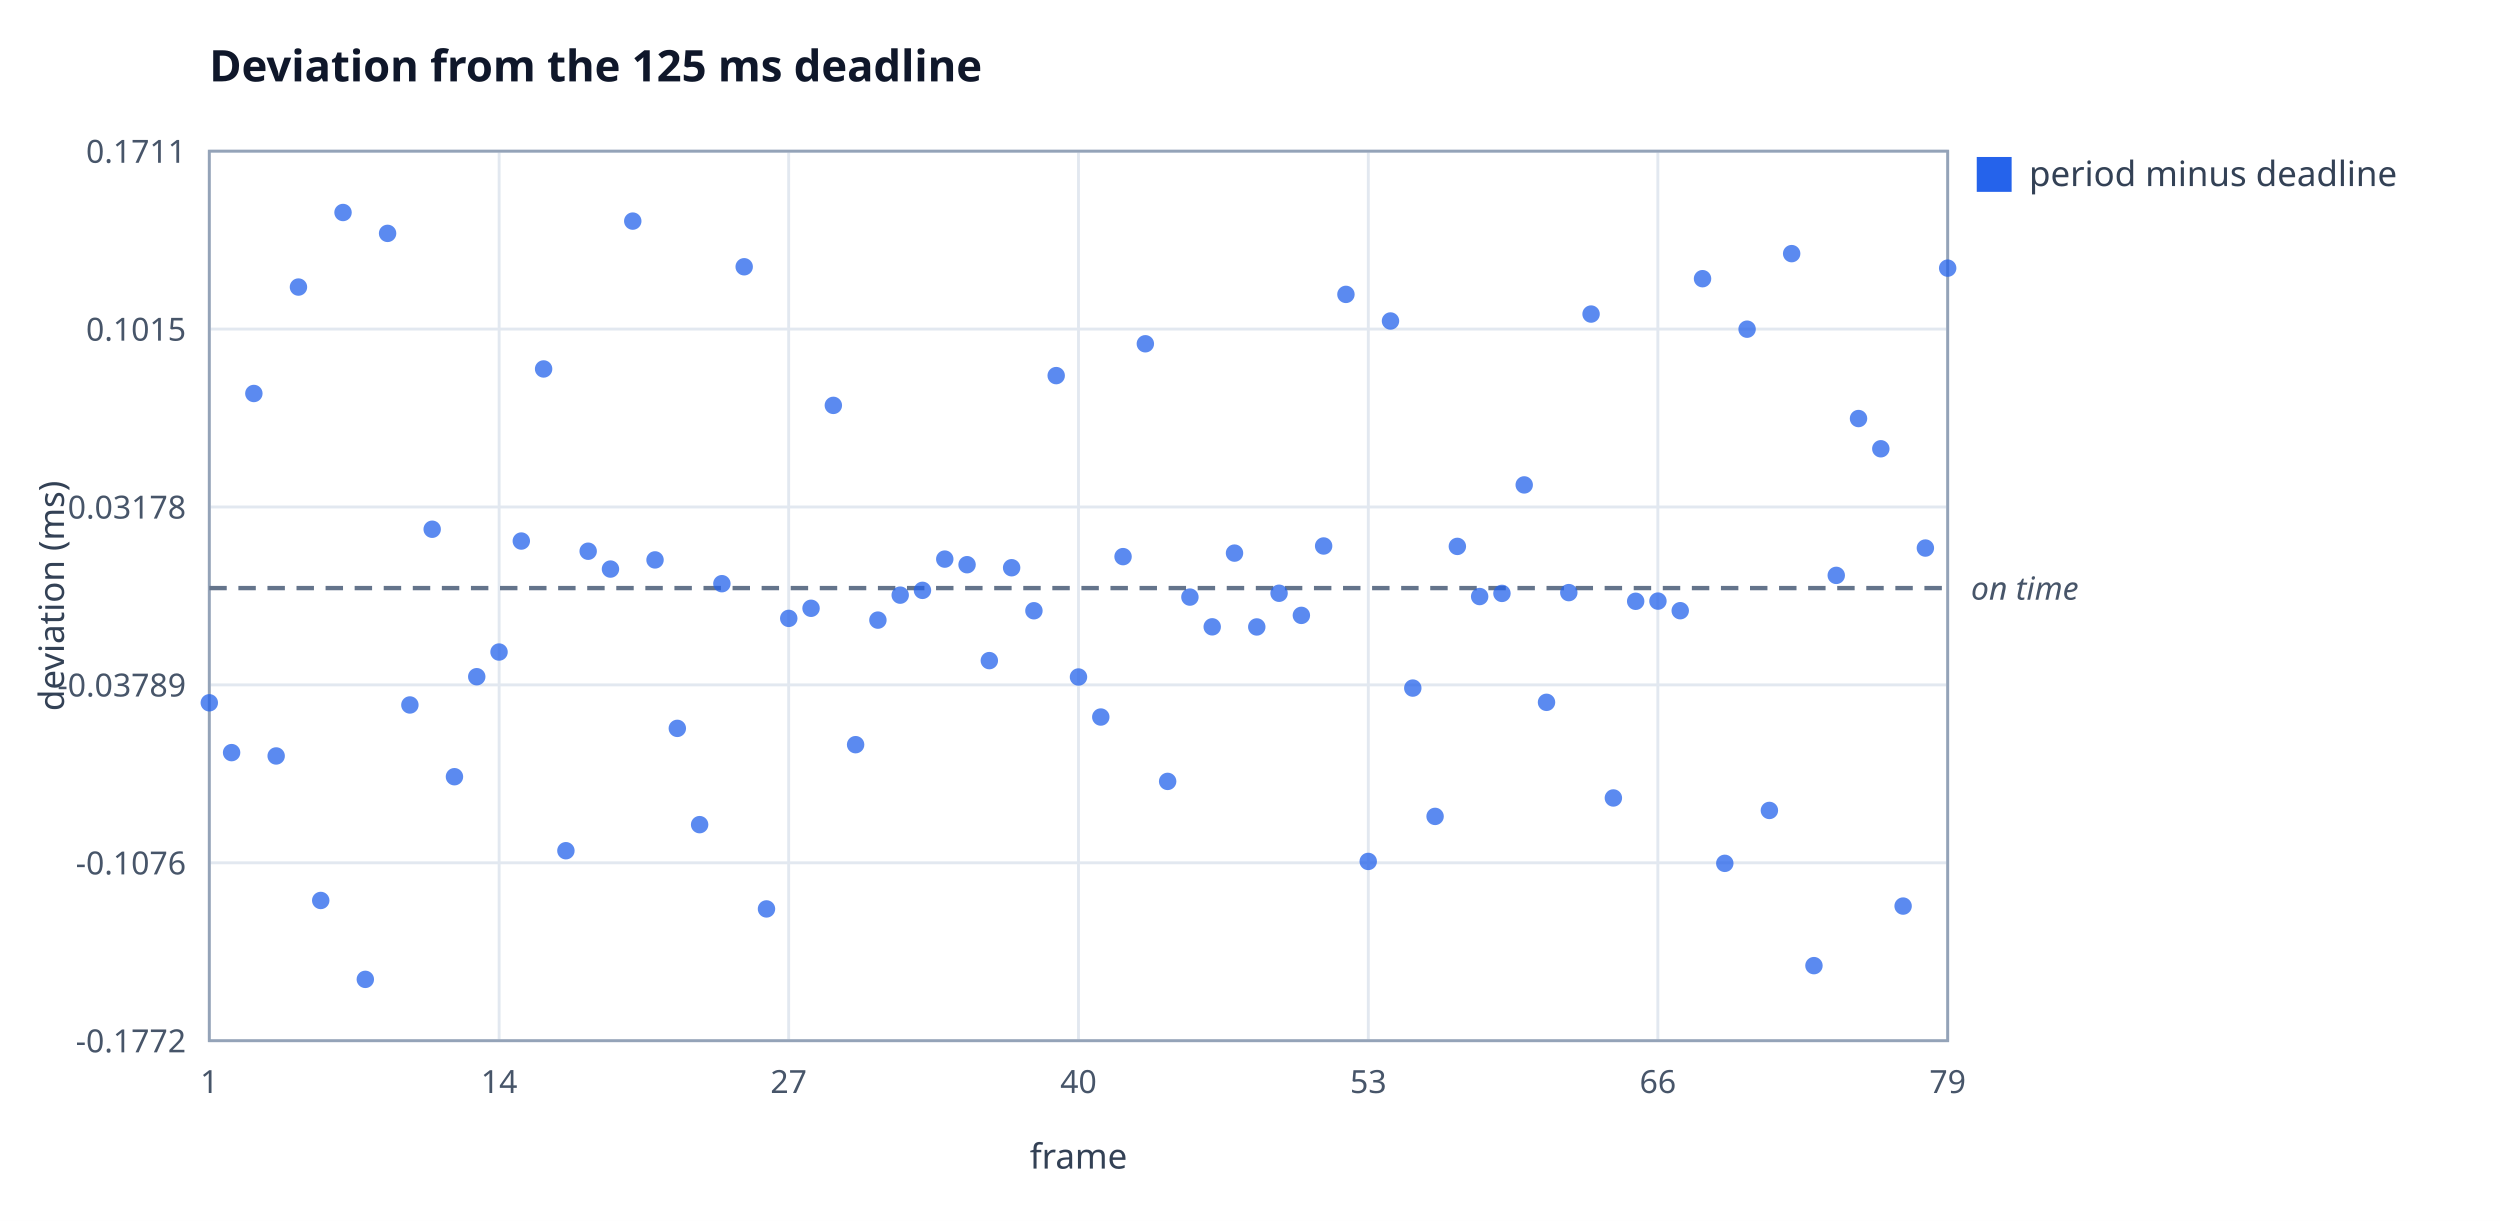
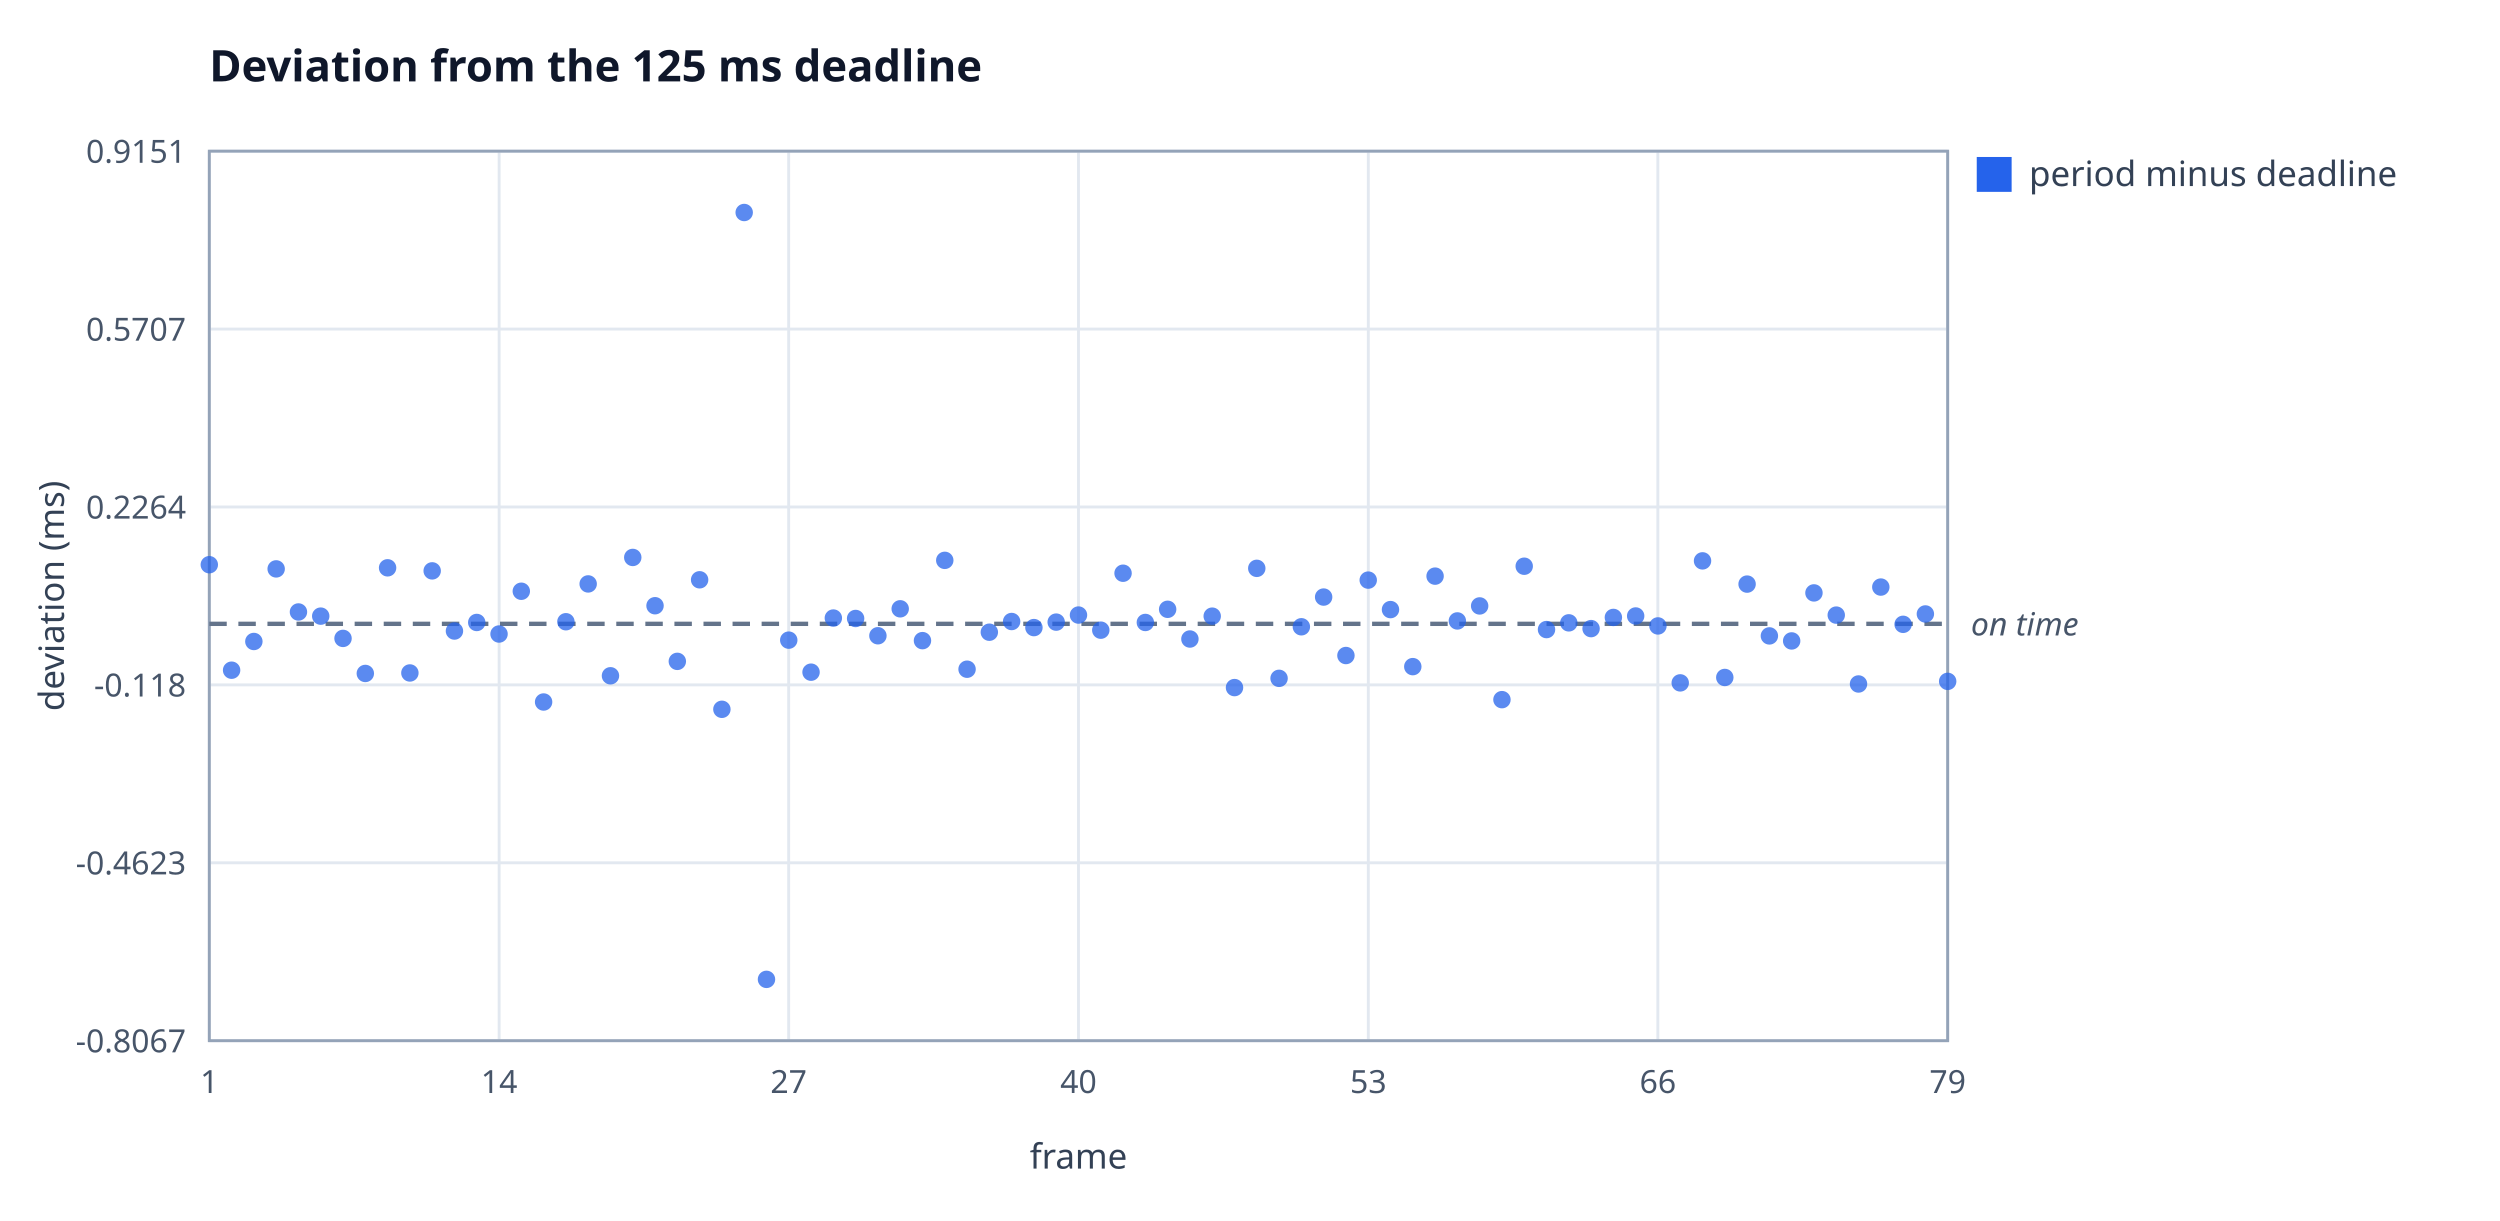
<svg xmlns="http://www.w3.org/2000/svg" viewBox="0 0 860 420" width="860" height="420" role="img" aria-label="Deviation from the 125 ms deadline">
  <style>
  .bg{fill:#ffffff}
  .frame{stroke:#94a3b8;stroke-width:1;fill:none}
  .grid{stroke:#e2e8f0;stroke-width:1}
  .tick{fill:#475569;font:11px sans-serif}
  .axis{fill:#334155;font:12px sans-serif}
  .title{fill:#0f172a;font:bold 15px sans-serif}
  .rule{stroke:#64748b;stroke-width:1.5;stroke-dasharray:6 4}
  .rulelab{fill:#475569;font:italic 11px sans-serif}
  .legend{fill:#334155;font:12px sans-serif}
  @media (prefers-color-scheme: dark){
    .bg{fill:#0b1120}
    .frame{stroke:#475569}
    .grid{stroke:#1e293b}
    .tick{fill:#94a3b8}
    .axis{fill:#cbd5e1}
    .title{fill:#f1f5f9}
    .rule{stroke:#94a3b8}
    .rulelab{fill:#94a3b8}
    .legend{fill:#cbd5e1}
  }
</style>
  <rect class="bg" x="0" y="0" width="860" height="420" />
  <text class="title" x="72.0" y="28">Deviation from the 125 ms deadline</text>
  <line class="grid" x1="72.0" y1="358.0" x2="670.0" y2="358.0" />
-   <text class="tick" x="64.0" y="362.0" text-anchor="end">-0.1772</text>
+   <text class="tick" x="64.0" y="362.0" text-anchor="end">-0.8067</text>
  <line class="grid" x1="72.0" y1="296.8" x2="670.0" y2="296.8" />
-   <text class="tick" x="64.0" y="300.8" text-anchor="end">-0.1076</text>
+   <text class="tick" x="64.0" y="300.8" text-anchor="end">-0.4623</text>
  <line class="grid" x1="72.0" y1="235.6" x2="670.0" y2="235.6" />
-   <text class="tick" x="64.0" y="239.6" text-anchor="end">-0.03789</text>
+   <text class="tick" x="64.0" y="239.6" text-anchor="end">-0.118</text>
  <line class="grid" x1="72.0" y1="174.4" x2="670.0" y2="174.4" />
-   <text class="tick" x="64.0" y="178.4" text-anchor="end">0.03178</text>
+   <text class="tick" x="64.0" y="178.4" text-anchor="end">0.2264</text>
  <line class="grid" x1="72.0" y1="113.2" x2="670.0" y2="113.2" />
-   <text class="tick" x="64.0" y="117.2" text-anchor="end">0.1015</text>
+   <text class="tick" x="64.0" y="117.2" text-anchor="end">0.5707</text>
  <line class="grid" x1="72.0" y1="52.0" x2="670.0" y2="52.0" />
-   <text class="tick" x="64.0" y="56.0" text-anchor="end">0.1711</text>
+   <text class="tick" x="64.0" y="56.0" text-anchor="end">0.9151</text>
  <line class="grid" x1="72.0" y1="52.0" x2="72.0" y2="358.0" />
  <text class="tick" x="72.0" y="376.0" text-anchor="middle">1</text>
  <line class="grid" x1="171.7" y1="52.0" x2="171.7" y2="358.0" />
  <text class="tick" x="171.7" y="376.0" text-anchor="middle">14</text>
  <line class="grid" x1="271.3" y1="52.0" x2="271.3" y2="358.0" />
  <text class="tick" x="271.3" y="376.0" text-anchor="middle">27</text>
  <line class="grid" x1="371.0" y1="52.0" x2="371.0" y2="358.0" />
  <text class="tick" x="371.0" y="376.0" text-anchor="middle">40</text>
  <line class="grid" x1="470.7" y1="52.0" x2="470.7" y2="358.0" />
  <text class="tick" x="470.7" y="376.0" text-anchor="middle">53</text>
  <line class="grid" x1="570.3" y1="52.0" x2="570.3" y2="358.0" />
  <text class="tick" x="570.3" y="376.0" text-anchor="middle">66</text>
  <line class="grid" x1="670.0" y1="52.0" x2="670.0" y2="358.0" />
  <text class="tick" x="670.0" y="376.0" text-anchor="middle">79</text>
  <rect class="frame" x="72.0" y="52.0" width="598.0" height="306.0" />
  <text class="axis" x="371.0" y="402.0" text-anchor="middle">frame</text>
  <text class="axis" x="22.0" y="205.0" text-anchor="middle" transform="rotate(-90 22.0 205.0)">deviation (ms)</text>
-   <line class="rule" x1="72.0" y1="202.3" x2="670.0" y2="202.3" />
-   <text class="rulelab" x="678.0" y="206.3">on time</text>
-   <circle cx="72.00" cy="241.76" r="3" fill="#2563eb" fill-opacity="0.75" />
-   <circle cx="79.67" cy="258.90" r="3" fill="#2563eb" fill-opacity="0.75" />
-   <circle cx="87.33" cy="135.36" r="3" fill="#2563eb" fill-opacity="0.75" />
-   <circle cx="95.00" cy="260.05" r="3" fill="#2563eb" fill-opacity="0.75" />
-   <circle cx="102.67" cy="98.75" r="3" fill="#2563eb" fill-opacity="0.75" />
-   <circle cx="110.33" cy="309.76" r="3" fill="#2563eb" fill-opacity="0.75" />
-   <circle cx="118.00" cy="73.10" r="3" fill="#2563eb" fill-opacity="0.75" />
-   <circle cx="125.67" cy="336.90" r="3" fill="#2563eb" fill-opacity="0.75" />
-   <circle cx="133.33" cy="80.28" r="3" fill="#2563eb" fill-opacity="0.75" />
-   <circle cx="141.00" cy="242.51" r="3" fill="#2563eb" fill-opacity="0.75" />
-   <circle cx="148.67" cy="182.06" r="3" fill="#2563eb" fill-opacity="0.75" />
-   <circle cx="156.33" cy="267.19" r="3" fill="#2563eb" fill-opacity="0.75" />
-   <circle cx="164.00" cy="232.79" r="3" fill="#2563eb" fill-opacity="0.75" />
-   <circle cx="171.67" cy="224.30" r="3" fill="#2563eb" fill-opacity="0.75" />
-   <circle cx="179.33" cy="186.12" r="3" fill="#2563eb" fill-opacity="0.75" />
-   <circle cx="187.00" cy="126.92" r="3" fill="#2563eb" fill-opacity="0.75" />
-   <circle cx="194.67" cy="292.65" r="3" fill="#2563eb" fill-opacity="0.75" />
-   <circle cx="202.33" cy="189.62" r="3" fill="#2563eb" fill-opacity="0.75" />
-   <circle cx="210.00" cy="195.76" r="3" fill="#2563eb" fill-opacity="0.75" />
-   <circle cx="217.67" cy="76.06" r="3" fill="#2563eb" fill-opacity="0.75" />
-   <circle cx="225.33" cy="192.61" r="3" fill="#2563eb" fill-opacity="0.75" />
-   <circle cx="233.00" cy="250.56" r="3" fill="#2563eb" fill-opacity="0.75" />
-   <circle cx="240.67" cy="283.68" r="3" fill="#2563eb" fill-opacity="0.75" />
-   <circle cx="248.33" cy="200.79" r="3" fill="#2563eb" fill-opacity="0.75" />
-   <circle cx="256.00" cy="91.77" r="3" fill="#2563eb" fill-opacity="0.75" />
-   <circle cx="263.67" cy="312.67" r="3" fill="#2563eb" fill-opacity="0.75" />
-   <circle cx="271.33" cy="212.72" r="3" fill="#2563eb" fill-opacity="0.75" />
-   <circle cx="279.00" cy="209.25" r="3" fill="#2563eb" fill-opacity="0.75" />
-   <circle cx="286.67" cy="139.45" r="3" fill="#2563eb" fill-opacity="0.75" />
-   <circle cx="294.33" cy="256.17" r="3" fill="#2563eb" fill-opacity="0.75" />
-   <circle cx="302.00" cy="213.32" r="3" fill="#2563eb" fill-opacity="0.75" />
-   <circle cx="309.67" cy="204.73" r="3" fill="#2563eb" fill-opacity="0.75" />
-   <circle cx="317.33" cy="203.08" r="3" fill="#2563eb" fill-opacity="0.75" />
-   <circle cx="325.00" cy="192.33" r="3" fill="#2563eb" fill-opacity="0.75" />
-   <circle cx="332.67" cy="194.26" r="3" fill="#2563eb" fill-opacity="0.75" />
-   <circle cx="340.33" cy="227.25" r="3" fill="#2563eb" fill-opacity="0.75" />
-   <circle cx="348.00" cy="195.30" r="3" fill="#2563eb" fill-opacity="0.75" />
-   <circle cx="355.67" cy="210.10" r="3" fill="#2563eb" fill-opacity="0.75" />
-   <circle cx="363.33" cy="129.21" r="3" fill="#2563eb" fill-opacity="0.75" />
-   <circle cx="371.00" cy="232.89" r="3" fill="#2563eb" fill-opacity="0.75" />
-   <circle cx="378.67" cy="246.66" r="3" fill="#2563eb" fill-opacity="0.75" />
-   <circle cx="386.33" cy="191.48" r="3" fill="#2563eb" fill-opacity="0.75" />
-   <circle cx="394.00" cy="118.26" r="3" fill="#2563eb" fill-opacity="0.75" />
-   <circle cx="401.67" cy="268.80" r="3" fill="#2563eb" fill-opacity="0.75" />
-   <circle cx="409.33" cy="205.40" r="3" fill="#2563eb" fill-opacity="0.75" />
-   <circle cx="417.00" cy="215.63" r="3" fill="#2563eb" fill-opacity="0.75" />
-   <circle cx="424.67" cy="190.27" r="3" fill="#2563eb" fill-opacity="0.75" />
-   <circle cx="432.33" cy="215.67" r="3" fill="#2563eb" fill-opacity="0.75" />
-   <circle cx="440.00" cy="204.08" r="3" fill="#2563eb" fill-opacity="0.75" />
-   <circle cx="447.67" cy="211.69" r="3" fill="#2563eb" fill-opacity="0.75" />
-   <circle cx="455.33" cy="187.82" r="3" fill="#2563eb" fill-opacity="0.75" />
-   <circle cx="463.00" cy="101.27" r="3" fill="#2563eb" fill-opacity="0.75" />
-   <circle cx="470.67" cy="296.33" r="3" fill="#2563eb" fill-opacity="0.75" />
-   <circle cx="478.33" cy="110.42" r="3" fill="#2563eb" fill-opacity="0.75" />
-   <circle cx="486.00" cy="236.70" r="3" fill="#2563eb" fill-opacity="0.75" />
-   <circle cx="493.67" cy="280.84" r="3" fill="#2563eb" fill-opacity="0.75" />
-   <circle cx="501.33" cy="187.96" r="3" fill="#2563eb" fill-opacity="0.75" />
-   <circle cx="509.00" cy="205.21" r="3" fill="#2563eb" fill-opacity="0.75" />
-   <circle cx="516.67" cy="204.13" r="3" fill="#2563eb" fill-opacity="0.75" />
-   <circle cx="524.33" cy="166.81" r="3" fill="#2563eb" fill-opacity="0.75" />
-   <circle cx="532.00" cy="241.60" r="3" fill="#2563eb" fill-opacity="0.75" />
-   <circle cx="539.67" cy="203.86" r="3" fill="#2563eb" fill-opacity="0.75" />
-   <circle cx="547.33" cy="108.04" r="3" fill="#2563eb" fill-opacity="0.75" />
-   <circle cx="555.00" cy="274.50" r="3" fill="#2563eb" fill-opacity="0.75" />
-   <circle cx="562.67" cy="206.84" r="3" fill="#2563eb" fill-opacity="0.75" />
-   <circle cx="570.33" cy="206.78" r="3" fill="#2563eb" fill-opacity="0.75" />
-   <circle cx="578.00" cy="210.08" r="3" fill="#2563eb" fill-opacity="0.75" />
-   <circle cx="585.67" cy="95.87" r="3" fill="#2563eb" fill-opacity="0.75" />
-   <circle cx="593.33" cy="296.99" r="3" fill="#2563eb" fill-opacity="0.75" />
-   <circle cx="601.00" cy="113.24" r="3" fill="#2563eb" fill-opacity="0.75" />
-   <circle cx="608.67" cy="278.79" r="3" fill="#2563eb" fill-opacity="0.75" />
-   <circle cx="616.33" cy="87.25" r="3" fill="#2563eb" fill-opacity="0.75" />
-   <circle cx="624.00" cy="332.18" r="3" fill="#2563eb" fill-opacity="0.75" />
-   <circle cx="631.67" cy="197.93" r="3" fill="#2563eb" fill-opacity="0.75" />
-   <circle cx="639.33" cy="143.98" r="3" fill="#2563eb" fill-opacity="0.75" />
-   <circle cx="647.00" cy="154.38" r="3" fill="#2563eb" fill-opacity="0.75" />
-   <circle cx="654.67" cy="311.69" r="3" fill="#2563eb" fill-opacity="0.75" />
-   <circle cx="662.33" cy="188.53" r="3" fill="#2563eb" fill-opacity="0.75" />
-   <circle cx="670.00" cy="92.24" r="3" fill="#2563eb" fill-opacity="0.75" />
+   <line class="rule" x1="72.0" y1="214.6" x2="670.0" y2="214.6" />
+   <text class="rulelab" x="678.0" y="218.6">on time</text>
+   <circle cx="72.00" cy="194.26" r="3" fill="#2563eb" fill-opacity="0.75" />
+   <circle cx="79.67" cy="230.55" r="3" fill="#2563eb" fill-opacity="0.75" />
+   <circle cx="87.33" cy="220.67" r="3" fill="#2563eb" fill-opacity="0.75" />
+   <circle cx="95.00" cy="195.70" r="3" fill="#2563eb" fill-opacity="0.75" />
+   <circle cx="102.67" cy="210.52" r="3" fill="#2563eb" fill-opacity="0.75" />
+   <circle cx="110.33" cy="211.95" r="3" fill="#2563eb" fill-opacity="0.75" />
+   <circle cx="118.00" cy="219.61" r="3" fill="#2563eb" fill-opacity="0.75" />
+   <circle cx="125.67" cy="231.67" r="3" fill="#2563eb" fill-opacity="0.75" />
+   <circle cx="133.33" cy="195.33" r="3" fill="#2563eb" fill-opacity="0.75" />
+   <circle cx="141.00" cy="231.50" r="3" fill="#2563eb" fill-opacity="0.75" />
+   <circle cx="148.67" cy="196.38" r="3" fill="#2563eb" fill-opacity="0.75" />
+   <circle cx="156.33" cy="217.07" r="3" fill="#2563eb" fill-opacity="0.75" />
+   <circle cx="164.00" cy="214.13" r="3" fill="#2563eb" fill-opacity="0.75" />
+   <circle cx="171.67" cy="218.10" r="3" fill="#2563eb" fill-opacity="0.75" />
+   <circle cx="179.33" cy="203.39" r="3" fill="#2563eb" fill-opacity="0.75" />
+   <circle cx="187.00" cy="241.49" r="3" fill="#2563eb" fill-opacity="0.75" />
+   <circle cx="194.67" cy="213.88" r="3" fill="#2563eb" fill-opacity="0.75" />
+   <circle cx="202.33" cy="200.87" r="3" fill="#2563eb" fill-opacity="0.75" />
+   <circle cx="210.00" cy="232.47" r="3" fill="#2563eb" fill-opacity="0.75" />
+   <circle cx="217.67" cy="191.76" r="3" fill="#2563eb" fill-opacity="0.75" />
+   <circle cx="225.33" cy="208.37" r="3" fill="#2563eb" fill-opacity="0.75" />
+   <circle cx="233.00" cy="227.51" r="3" fill="#2563eb" fill-opacity="0.75" />
+   <circle cx="240.67" cy="199.45" r="3" fill="#2563eb" fill-opacity="0.75" />
+   <circle cx="248.33" cy="244.00" r="3" fill="#2563eb" fill-opacity="0.75" />
+   <circle cx="256.00" cy="73.10" r="3" fill="#2563eb" fill-opacity="0.75" />
+   <circle cx="263.67" cy="336.90" r="3" fill="#2563eb" fill-opacity="0.75" />
+   <circle cx="271.33" cy="220.21" r="3" fill="#2563eb" fill-opacity="0.75" />
+   <circle cx="279.00" cy="231.23" r="3" fill="#2563eb" fill-opacity="0.75" />
+   <circle cx="286.67" cy="212.61" r="3" fill="#2563eb" fill-opacity="0.75" />
+   <circle cx="294.33" cy="212.76" r="3" fill="#2563eb" fill-opacity="0.75" />
+   <circle cx="302.00" cy="218.70" r="3" fill="#2563eb" fill-opacity="0.75" />
+   <circle cx="309.67" cy="209.43" r="3" fill="#2563eb" fill-opacity="0.75" />
+   <circle cx="317.33" cy="220.38" r="3" fill="#2563eb" fill-opacity="0.75" />
+   <circle cx="325.00" cy="192.76" r="3" fill="#2563eb" fill-opacity="0.75" />
+   <circle cx="332.67" cy="230.21" r="3" fill="#2563eb" fill-opacity="0.75" />
+   <circle cx="340.33" cy="217.48" r="3" fill="#2563eb" fill-opacity="0.75" />
+   <circle cx="348.00" cy="213.80" r="3" fill="#2563eb" fill-opacity="0.75" />
+   <circle cx="355.67" cy="215.89" r="3" fill="#2563eb" fill-opacity="0.75" />
+   <circle cx="363.33" cy="214.01" r="3" fill="#2563eb" fill-opacity="0.75" />
+   <circle cx="371.00" cy="211.58" r="3" fill="#2563eb" fill-opacity="0.75" />
+   <circle cx="378.67" cy="216.78" r="3" fill="#2563eb" fill-opacity="0.75" />
+   <circle cx="386.33" cy="197.19" r="3" fill="#2563eb" fill-opacity="0.75" />
+   <circle cx="394.00" cy="214.13" r="3" fill="#2563eb" fill-opacity="0.75" />
+   <circle cx="401.67" cy="209.60" r="3" fill="#2563eb" fill-opacity="0.75" />
+   <circle cx="409.33" cy="219.82" r="3" fill="#2563eb" fill-opacity="0.75" />
+   <circle cx="417.00" cy="211.96" r="3" fill="#2563eb" fill-opacity="0.75" />
+   <circle cx="424.67" cy="236.53" r="3" fill="#2563eb" fill-opacity="0.75" />
+   <circle cx="432.33" cy="195.51" r="3" fill="#2563eb" fill-opacity="0.75" />
+   <circle cx="440.00" cy="233.35" r="3" fill="#2563eb" fill-opacity="0.75" />
+   <circle cx="447.67" cy="215.61" r="3" fill="#2563eb" fill-opacity="0.75" />
+   <circle cx="455.33" cy="205.39" r="3" fill="#2563eb" fill-opacity="0.75" />
+   <circle cx="463.00" cy="225.50" r="3" fill="#2563eb" fill-opacity="0.75" />
+   <circle cx="470.67" cy="199.56" r="3" fill="#2563eb" fill-opacity="0.75" />
+   <circle cx="478.33" cy="209.70" r="3" fill="#2563eb" fill-opacity="0.75" />
+   <circle cx="486.00" cy="229.32" r="3" fill="#2563eb" fill-opacity="0.75" />
+   <circle cx="493.67" cy="198.19" r="3" fill="#2563eb" fill-opacity="0.75" />
+   <circle cx="501.33" cy="213.60" r="3" fill="#2563eb" fill-opacity="0.75" />
+   <circle cx="509.00" cy="208.44" r="3" fill="#2563eb" fill-opacity="0.75" />
+   <circle cx="516.67" cy="240.68" r="3" fill="#2563eb" fill-opacity="0.75" />
+   <circle cx="524.33" cy="194.78" r="3" fill="#2563eb" fill-opacity="0.75" />
+   <circle cx="532.00" cy="216.57" r="3" fill="#2563eb" fill-opacity="0.75" />
+   <circle cx="539.67" cy="214.26" r="3" fill="#2563eb" fill-opacity="0.75" />
+   <circle cx="547.33" cy="216.24" r="3" fill="#2563eb" fill-opacity="0.75" />
+   <circle cx="555.00" cy="212.40" r="3" fill="#2563eb" fill-opacity="0.75" />
+   <circle cx="562.67" cy="211.90" r="3" fill="#2563eb" fill-opacity="0.75" />
+   <circle cx="570.33" cy="215.32" r="3" fill="#2563eb" fill-opacity="0.75" />
+   <circle cx="578.00" cy="234.91" r="3" fill="#2563eb" fill-opacity="0.75" />
+   <circle cx="585.67" cy="192.94" r="3" fill="#2563eb" fill-opacity="0.75" />
+   <circle cx="593.33" cy="233.05" r="3" fill="#2563eb" fill-opacity="0.75" />
+   <circle cx="601.00" cy="200.93" r="3" fill="#2563eb" fill-opacity="0.75" />
+   <circle cx="608.67" cy="218.75" r="3" fill="#2563eb" fill-opacity="0.75" />
+   <circle cx="616.33" cy="220.48" r="3" fill="#2563eb" fill-opacity="0.75" />
+   <circle cx="624.00" cy="203.96" r="3" fill="#2563eb" fill-opacity="0.75" />
+   <circle cx="631.67" cy="211.60" r="3" fill="#2563eb" fill-opacity="0.75" />
+   <circle cx="639.33" cy="235.29" r="3" fill="#2563eb" fill-opacity="0.75" />
+   <circle cx="647.00" cy="201.95" r="3" fill="#2563eb" fill-opacity="0.75" />
+   <circle cx="654.67" cy="214.77" r="3" fill="#2563eb" fill-opacity="0.75" />
+   <circle cx="662.33" cy="211.20" r="3" fill="#2563eb" fill-opacity="0.75" />
+   <circle cx="670.00" cy="234.39" r="3" fill="#2563eb" fill-opacity="0.75" />
  <rect x="680.0" y="54.0" width="12" height="12" fill="#2563eb" />
  <text class="legend" x="698.0" y="64.0">period minus deadline</text>
</svg>
